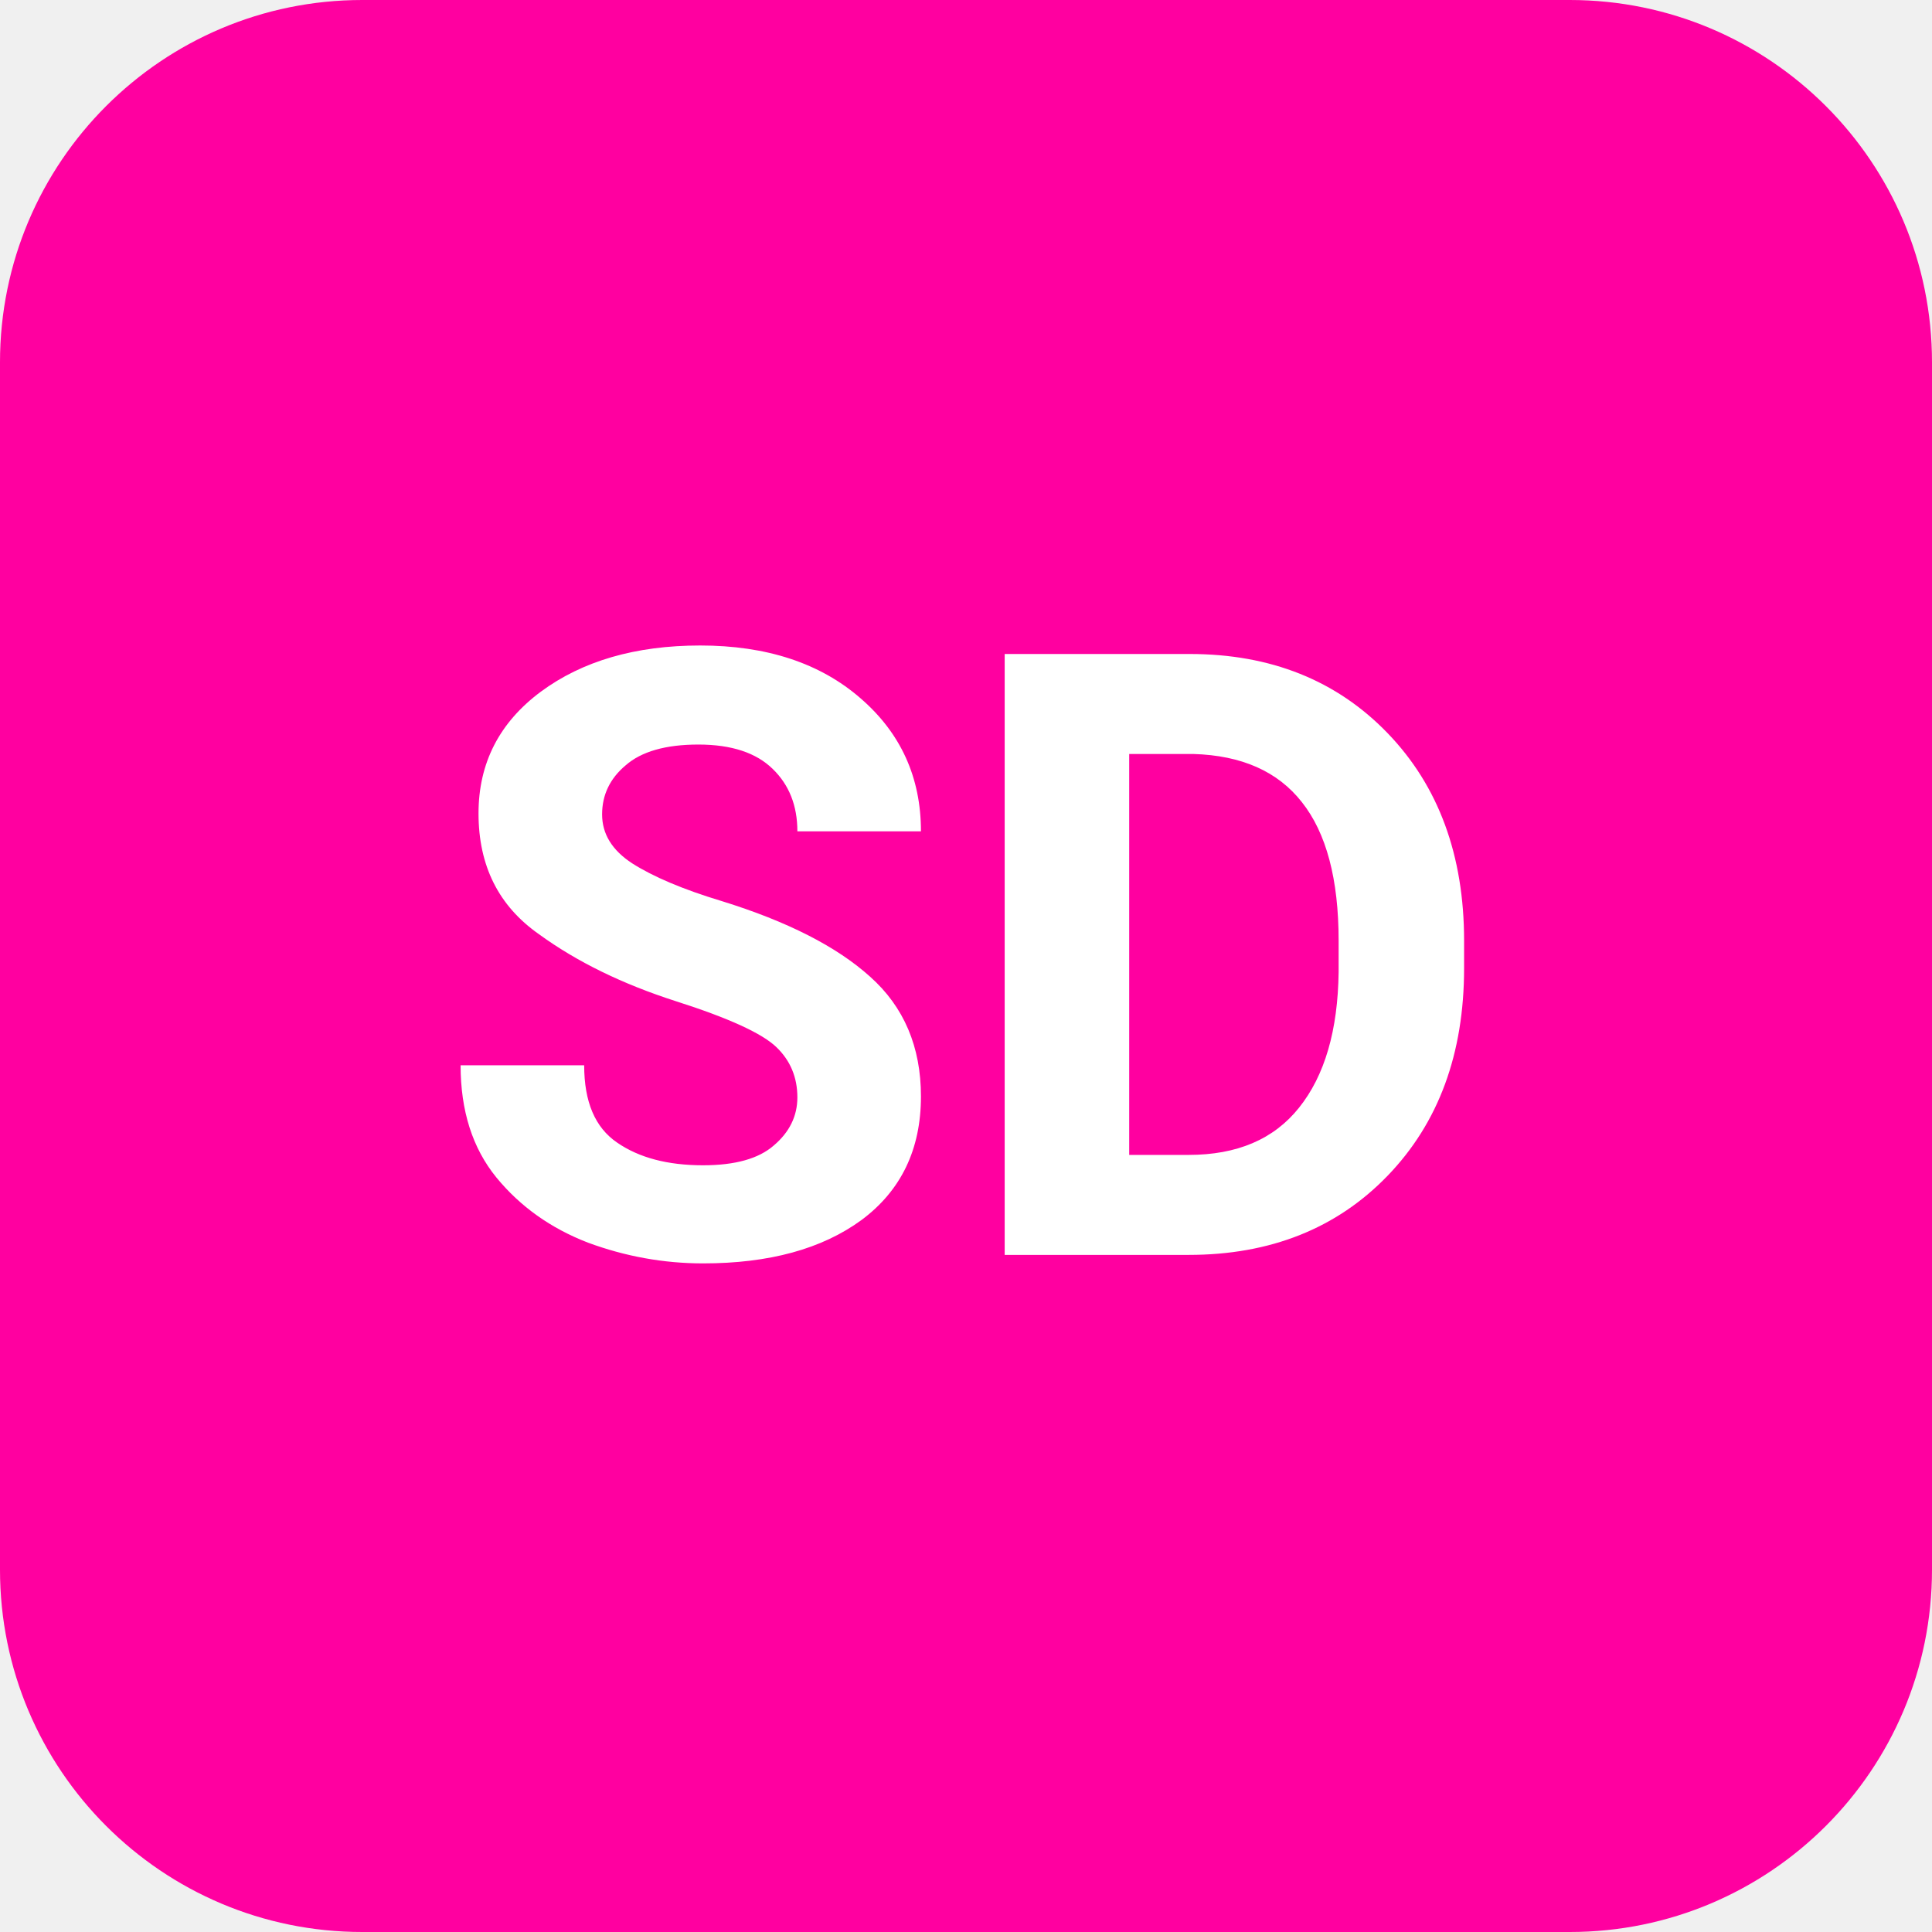
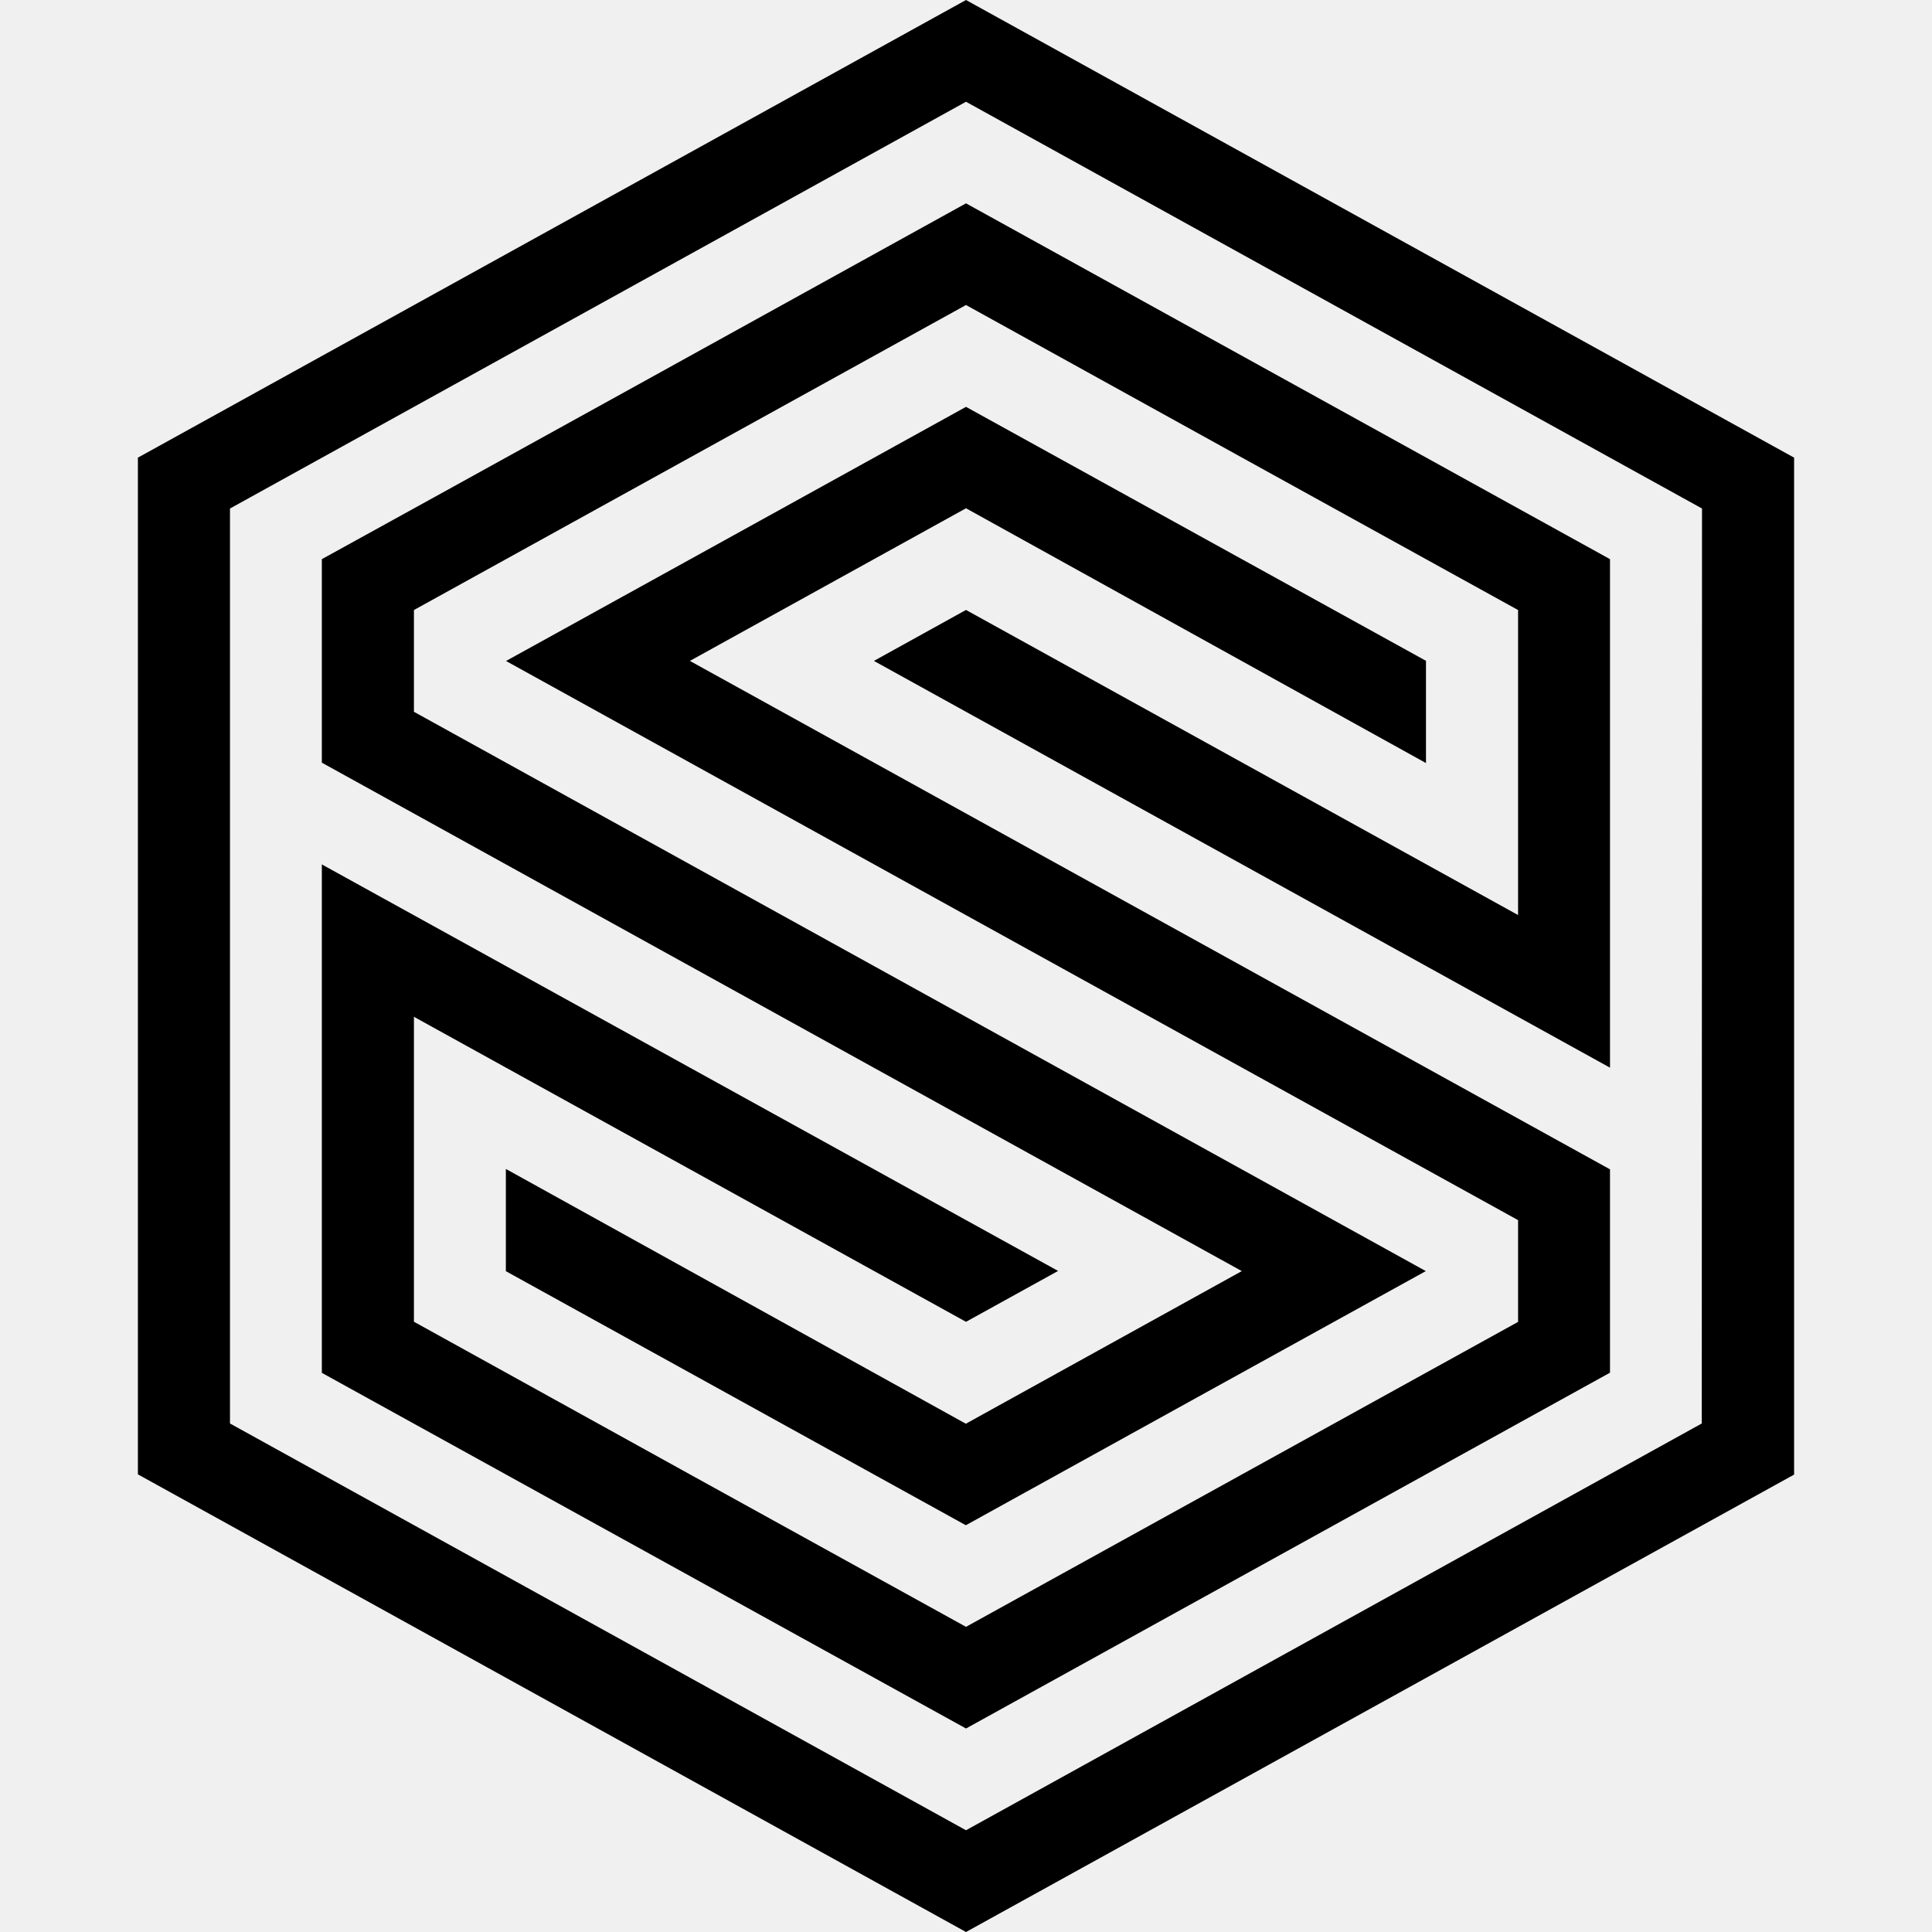
- <svg xmlns="http://www.w3.org/2000/svg" width="32" height="32" viewBox="0 0 32 32">
-   <rect width="32" height="32" rx="6" fill="#FF00A0" />
-   <text x="16" y="16" dominant-baseline="central" text-anchor="middle" font-family="-apple-system,BlinkMacSystemFont,'Segoe UI',Roboto,sans-serif" font-size="14" font-weight="600" fill="#fff">SD</text>
+ <svg xmlns="http://www.w3.org/2000/svg" role="img" viewBox="0 0 24 24">
+   <path d="m12 6.314 5.714 3.165v-1.27L12 5.054c-.85.47-4.957 2.74-5.714 3.157.703.39 8.085 4.467 12.572 6.946v1.264L12 20.209c-1.71-.943-5.15-2.844-6.858-3.79v-3.788L12 16.42l1.144-.632-9.146-5.05v6.316L12 21.472l8-4.42v-2.526L8.57 8.21Zm-8.002.632v2.528l11.428 6.316-3.428 1.896-5.714-3.165v1.27l5.714 3.156c.85-.47 4.957-2.74 5.714-3.157-.703-.39-8.083-4.467-12.57-6.948V7.578L12 3.789c1.707.945 5.148 2.846 6.858 3.789v3.789L12 7.577l-1.144.633L20 13.263V6.946L12 2.526c-.791.438-7.416 4.1-8.002 4.42zM12 0 1.713 5.685v12.63L12 24l10.287-5.682V5.685Zm9.14 17.683L12 22.736l-9.143-5.053V6.317L12 1.264l9.143 5.053z" />
</svg>
